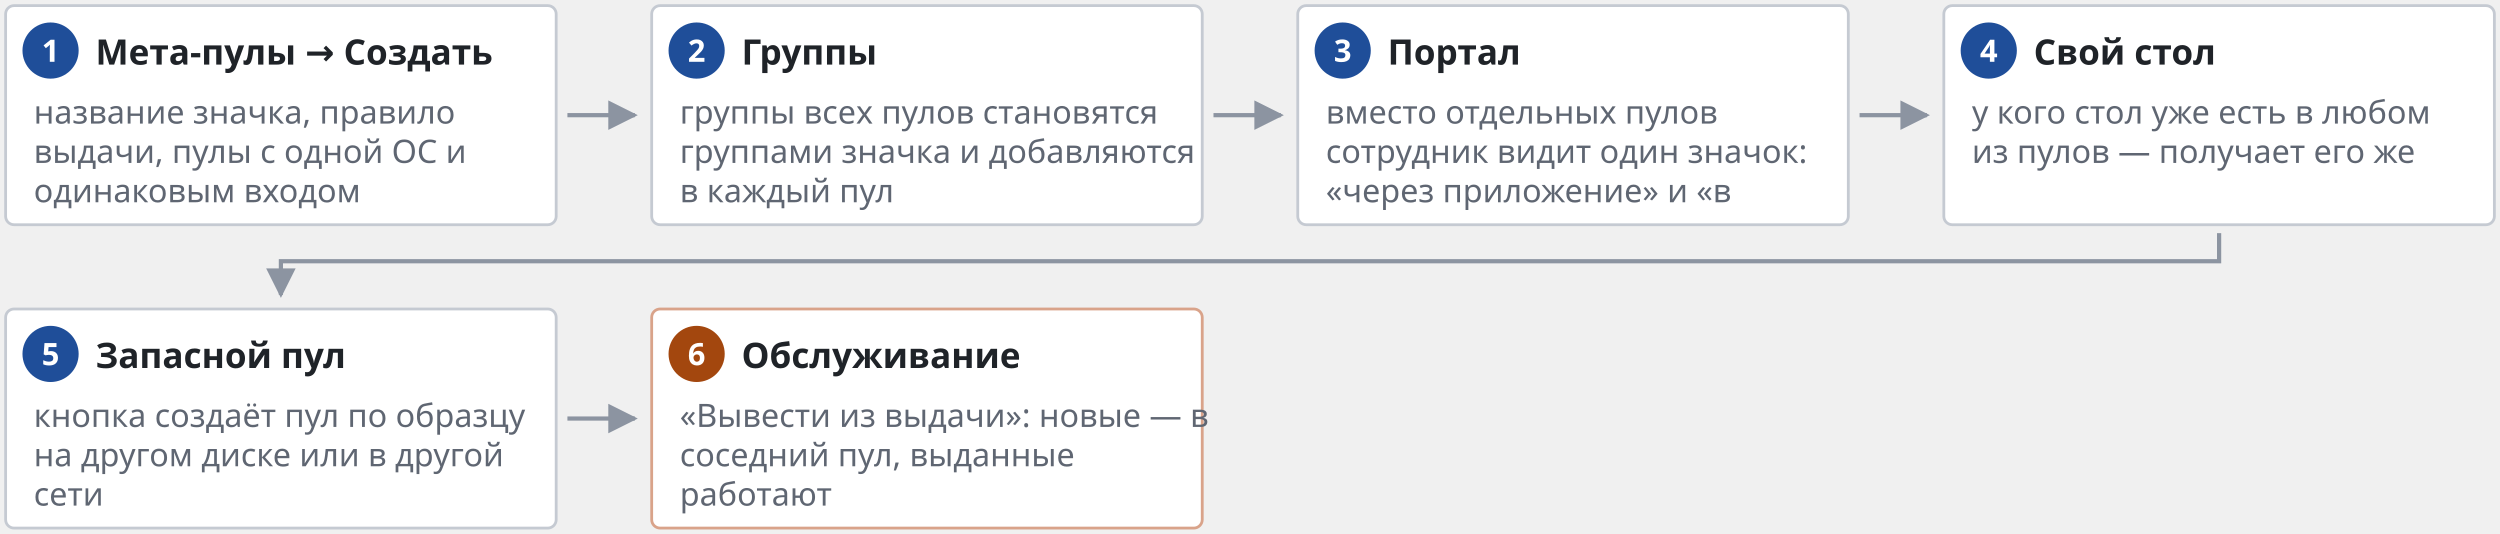
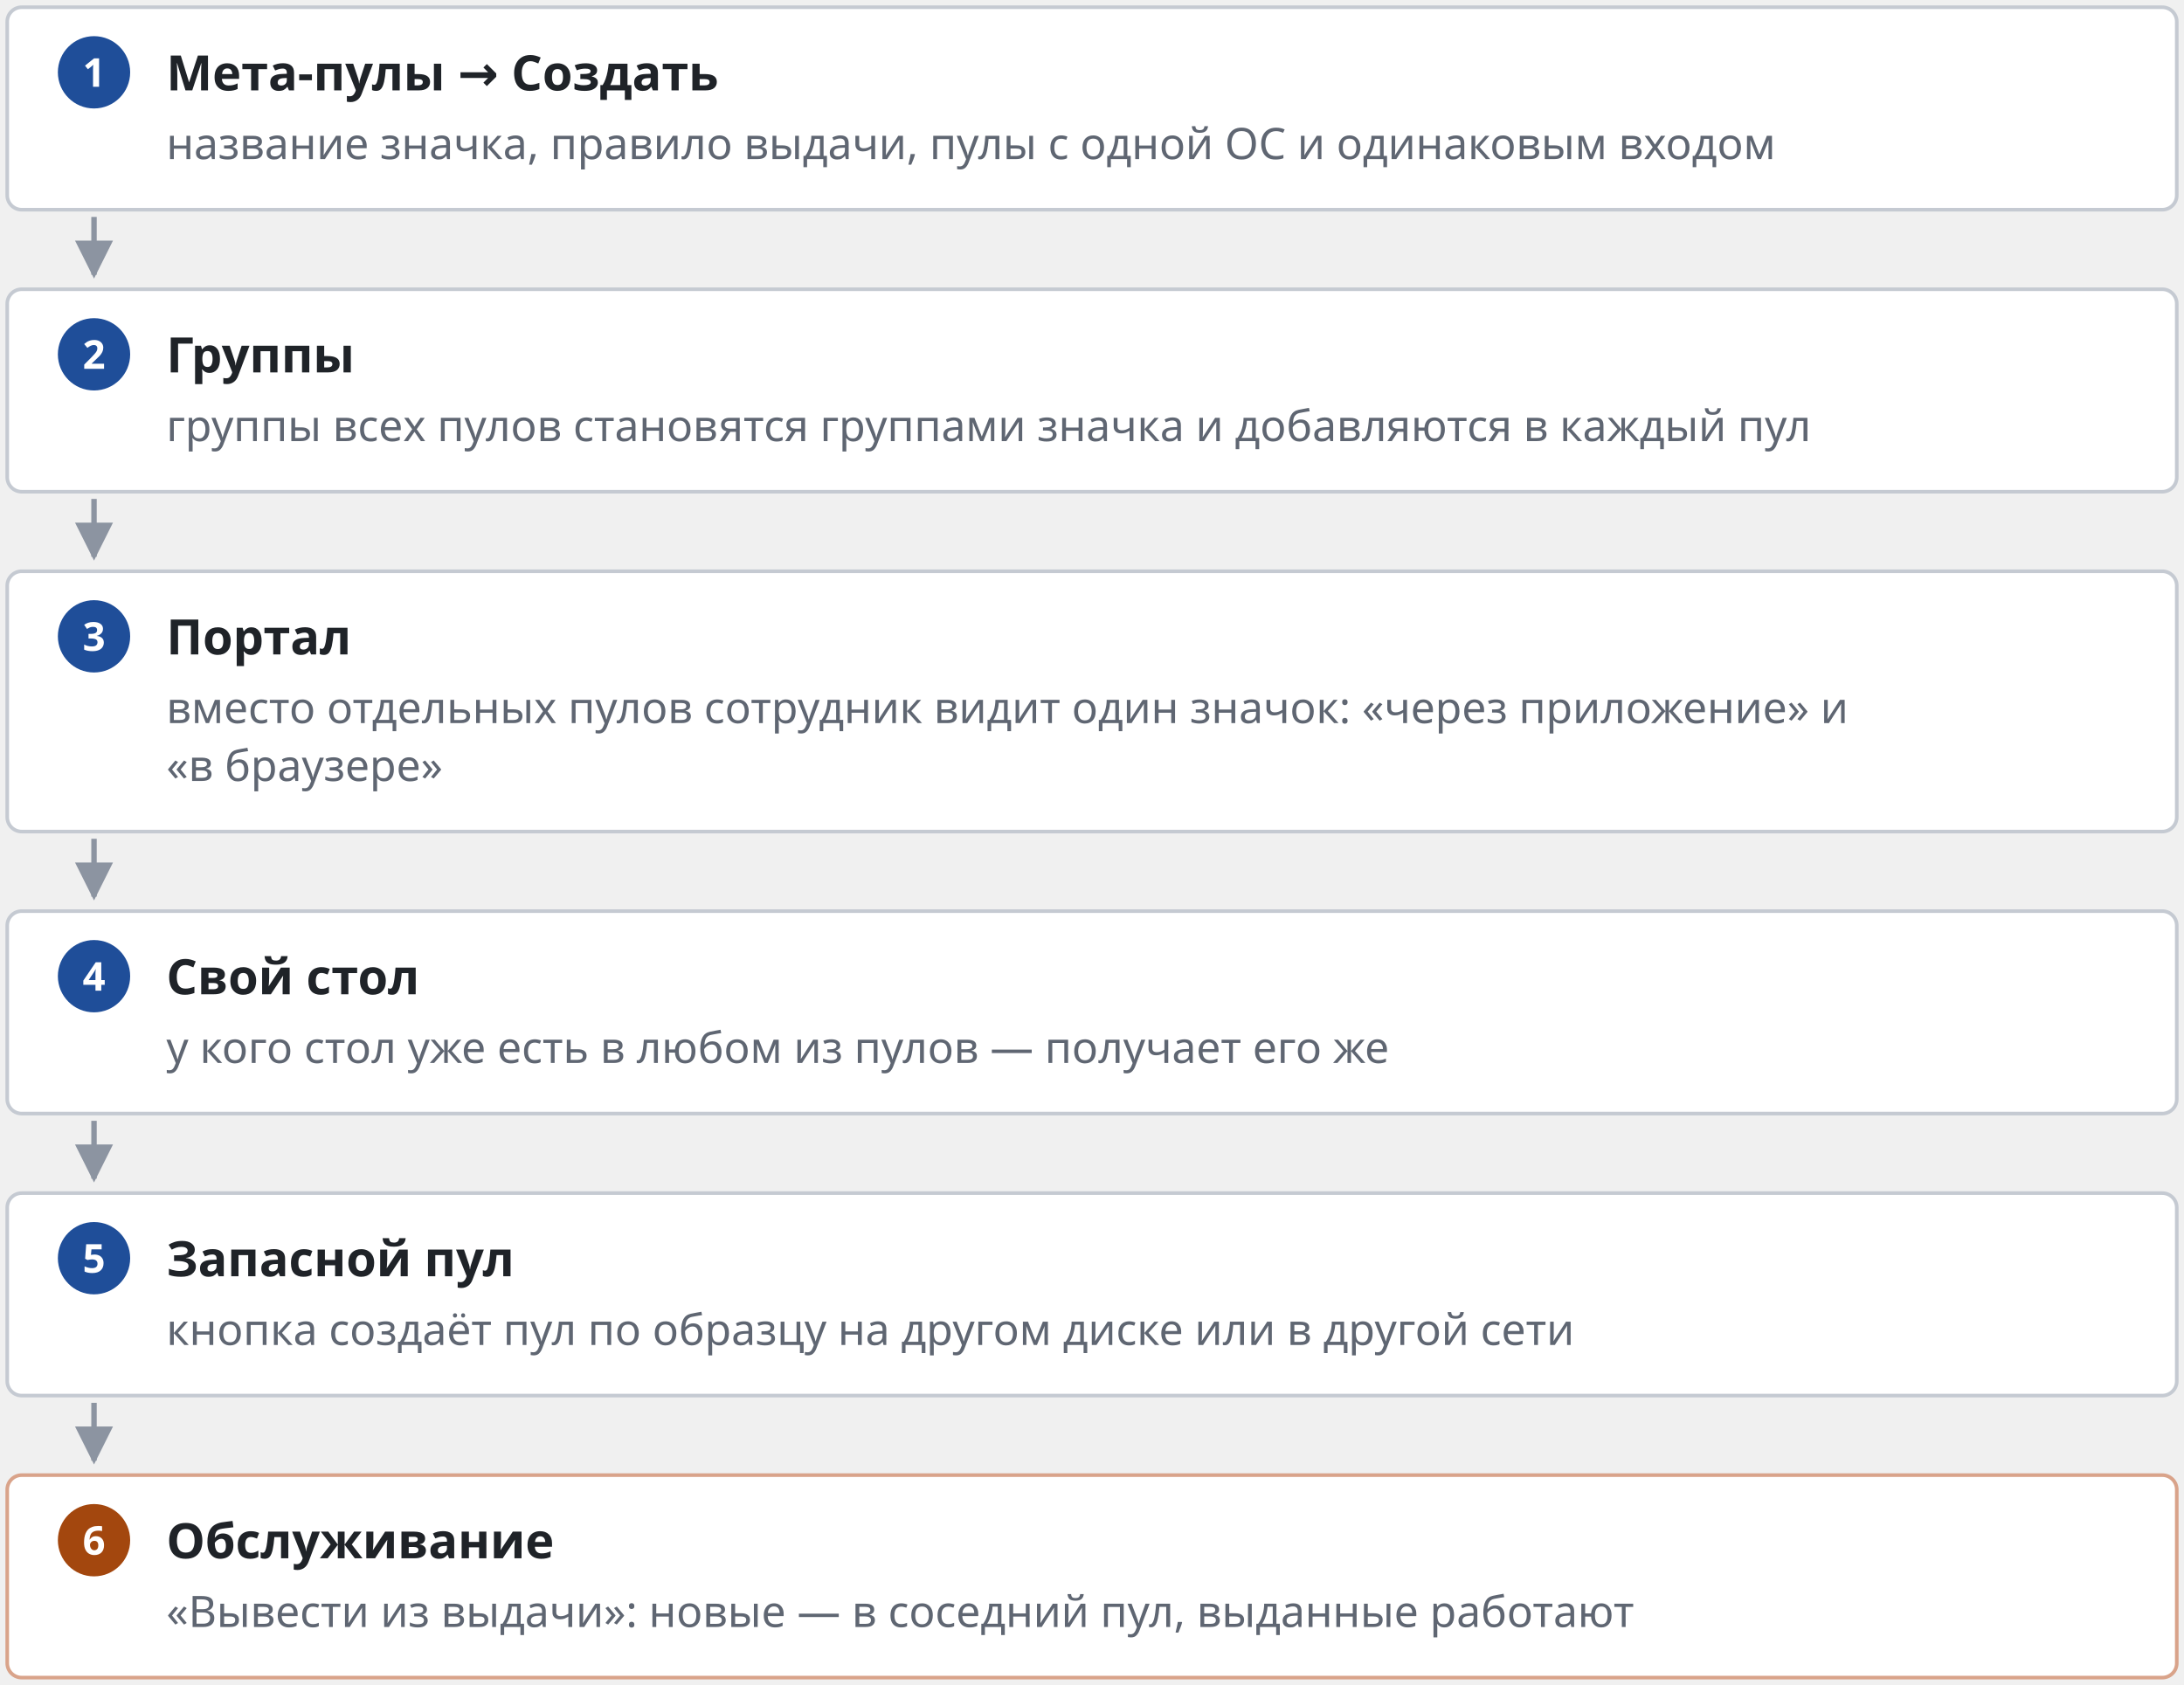
- <svg xmlns="http://www.w3.org/2000/svg" viewBox="0 0 890 190" width="100%" style="max-width:890px;font-family:IBM Plex Sans,sans-serif" role="img" aria-label="Схема: 6 шагов, они перечислены ниже">
+ <svg xmlns="http://www.w3.org/2000/svg" viewBox="0 0 604 466" width="100%" style="max-width:604px;font-family:IBM Plex Sans,sans-serif" role="img" aria-label="Схема: 6 шагов, они перечислены ниже">
  <defs>
    <marker id="ha" viewBox="0 0 10 10" refX="9" refY="5" markerWidth="7" markerHeight="7" orient="auto">
      <path d="M0,0 L10,5 L0,10 z" fill="#8C94A1" />
    </marker>
  </defs>
-   <rect x="2" y="2" width="196" height="78" rx="3" fill="#FFFFFF" stroke="#C5CAD2" />
-   <circle cx="18" cy="18" r="10" fill="#1F4E99" />
-   <text x="18" y="22" font-size="11" font-weight="600" fill="#fff" text-anchor="middle">1</text>
-   <text x="34" y="23" font-size="12.5" font-weight="600" fill="#1F2328">Мета-пулы → Создать</text>
-   <text x="12" y="44" font-size="11.5" fill="#5F6672">название значка, правило</text>
-   <text x="12" y="58" font-size="11.5" fill="#5F6672">выдачи, пулы с одной ОС и</text>
-   <text x="12" y="72" font-size="11.5" fill="#5F6672">одинаковым входом</text>
-   <path d="M202 41 h24" stroke="#8C94A1" stroke-width="1.5" marker-end="url(#ha)" />
-   <rect x="232" y="2" width="196" height="78" rx="3" fill="#FFFFFF" stroke="#C5CAD2" />
-   <circle cx="248" cy="18" r="10" fill="#1F4E99" />
-   <text x="248" y="22" font-size="11" font-weight="600" fill="#fff" text-anchor="middle">2</text>
-   <text x="264" y="23" font-size="12.5" font-weight="600" fill="#1F2328">Группы</text>
-   <text x="242" y="44" font-size="11.5" fill="#5F6672">группы всех пулов становятся</text>
-   <text x="242" y="58" font-size="11.5" fill="#5F6672">группами значка и добавляются</text>
-   <text x="242" y="72" font-size="11.5" fill="#5F6672">в каждый пул</text>
-   <path d="M432 41 h24" stroke="#8C94A1" stroke-width="1.5" marker-end="url(#ha)" />
-   <rect x="462" y="2" width="196" height="78" rx="3" fill="#FFFFFF" stroke="#C5CAD2" />
-   <circle cx="478" cy="18" r="10" fill="#1F4E99" />
-   <text x="478" y="22" font-size="11" font-weight="600" fill="#fff" text-anchor="middle">3</text>
-   <text x="494" y="23" font-size="12.5" font-weight="600" fill="#1F2328">Портал</text>
-   <text x="472" y="44" font-size="11.5" fill="#5F6672">вместо отдельных пулов</text>
-   <text x="472" y="58" font-size="11.5" fill="#5F6672">сотрудник видит один значок:</text>
-   <text x="472" y="72" font-size="11.5" fill="#5F6672">«через приложение» и «в</text>
-   <path d="M662 41 h24" stroke="#8C94A1" stroke-width="1.5" marker-end="url(#ha)" />
-   <rect x="692" y="2" width="196" height="78" rx="3" fill="#FFFFFF" stroke="#C5CAD2" />
-   <circle cx="708" cy="18" r="10" fill="#1F4E99" />
-   <text x="708" y="22" font-size="11" font-weight="600" fill="#fff" text-anchor="middle">4</text>
-   <text x="724" y="23" font-size="12.5" font-weight="600" fill="#1F2328">Свой стол</text>
-   <text x="702" y="44" font-size="11.5" fill="#5F6672">у кого стол уже есть в любом</text>
-   <text x="702" y="58" font-size="11.5" fill="#5F6672">из пулов — получает его же</text>
-   <path d="M790 83 v10 H100 v12" fill="none" stroke="#8C94A1" stroke-width="1.5" marker-end="url(#ha)" />
-   <rect x="2" y="110" width="196" height="78" rx="3" fill="#FFFFFF" stroke="#C5CAD2" />
-   <circle cx="18" cy="126" r="10" fill="#1F4E99" />
-   <text x="18" y="130" font-size="11" font-weight="600" fill="#fff" text-anchor="middle">5</text>
-   <text x="34" y="131" font-size="12.5" font-weight="600" fill="#1F2328">Запасной пул</text>
-   <text x="12" y="152" font-size="11.5" fill="#5F6672">кнопка создаёт пул по образцу</text>
-   <text x="12" y="166" font-size="11.5" fill="#5F6672">на другом диске или в другой</text>
-   <text x="12" y="180" font-size="11.5" fill="#5F6672">сети</text>
-   <path d="M202 149 h24" stroke="#8C94A1" stroke-width="1.5" marker-end="url(#ha)" />
-   <rect x="232" y="110" width="196" height="78" rx="3" fill="#FFFFFF" stroke="#D9A38A" />
-   <circle cx="248" cy="126" r="10" fill="#A3470E" />
-   <text x="248" y="130" font-size="11" font-weight="600" fill="#fff" text-anchor="middle">6</text>
-   <text x="264" y="131" font-size="12.5" font-weight="600" fill="#1F2328">Обслуживание</text>
-   <text x="242" y="152" font-size="11.5" fill="#5F6672">«Вывести из выдачи»: новые — в</text>
-   <text x="242" y="166" font-size="11.5" fill="#5F6672">соседний пул, выданные</text>
-   <text x="242" y="180" font-size="11.5" fill="#5F6672">работают</text>
+   <rect x="2" y="2" width="600" height="56" rx="4" fill="#FFFFFF" stroke="#C5CAD2" />
+   <circle cx="26" cy="20" r="10" fill="#1F4E99" />
+   <text x="26" y="24" font-size="11" font-weight="600" fill="#fff" text-anchor="middle">1</text>
+   <text x="46" y="25" font-size="13.5" font-weight="600" fill="#1F2328">Мета-пулы → Создать</text>
+   <text x="46" y="44" font-size="12" fill="#5F6672">название значка, правило выдачи, пулы с одной ОС и одинаковым входом</text>
+   <path d="M26 60 v16" stroke="#8C94A1" stroke-width="1.5" marker-end="url(#ha)" />
+   <rect x="2" y="80" width="600" height="56" rx="4" fill="#FFFFFF" stroke="#C5CAD2" />
+   <circle cx="26" cy="98" r="10" fill="#1F4E99" />
+   <text x="26" y="102" font-size="11" font-weight="600" fill="#fff" text-anchor="middle">2</text>
+   <text x="46" y="103" font-size="13.5" font-weight="600" fill="#1F2328">Группы</text>
+   <text x="46" y="122" font-size="12" fill="#5F6672">группы всех пулов становятся группами значка и добавляются в каждый пул</text>
+   <path d="M26 138 v16" stroke="#8C94A1" stroke-width="1.5" marker-end="url(#ha)" />
+   <rect x="2" y="158" width="600" height="72" rx="4" fill="#FFFFFF" stroke="#C5CAD2" />
+   <circle cx="26" cy="176" r="10" fill="#1F4E99" />
+   <text x="26" y="180" font-size="11" font-weight="600" fill="#fff" text-anchor="middle">3</text>
+   <text x="46" y="181" font-size="13.5" font-weight="600" fill="#1F2328">Портал</text>
+   <text x="46" y="200" font-size="12" fill="#5F6672">вместо отдельных пулов сотрудник видит один значок: «через приложение» и</text>
+   <text x="46" y="216" font-size="12" fill="#5F6672">«в браузере»</text>
+   <path d="M26 232 v16" stroke="#8C94A1" stroke-width="1.5" marker-end="url(#ha)" />
+   <rect x="2" y="252" width="600" height="56" rx="4" fill="#FFFFFF" stroke="#C5CAD2" />
+   <circle cx="26" cy="270" r="10" fill="#1F4E99" />
+   <text x="26" y="274" font-size="11" font-weight="600" fill="#fff" text-anchor="middle">4</text>
+   <text x="46" y="275" font-size="13.5" font-weight="600" fill="#1F2328">Свой стол</text>
+   <text x="46" y="294" font-size="12" fill="#5F6672">у кого стол уже есть в любом из пулов — получает его же</text>
+   <path d="M26 310 v16" stroke="#8C94A1" stroke-width="1.5" marker-end="url(#ha)" />
+   <rect x="2" y="330" width="600" height="56" rx="4" fill="#FFFFFF" stroke="#C5CAD2" />
+   <circle cx="26" cy="348" r="10" fill="#1F4E99" />
+   <text x="26" y="352" font-size="11" font-weight="600" fill="#fff" text-anchor="middle">5</text>
+   <text x="46" y="353" font-size="13.5" font-weight="600" fill="#1F2328">Запасной пул</text>
+   <text x="46" y="372" font-size="12" fill="#5F6672">кнопка создаёт пул по образцу на другом диске или в другой сети</text>
+   <path d="M26 388 v16" stroke="#8C94A1" stroke-width="1.5" marker-end="url(#ha)" />
+   <rect x="2" y="408" width="600" height="56" rx="4" fill="#FFFFFF" stroke="#D9A38A" />
+   <circle cx="26" cy="426" r="10" fill="#A3470E" />
+   <text x="26" y="430" font-size="11" font-weight="600" fill="#fff" text-anchor="middle">6</text>
+   <text x="46" y="431" font-size="13.5" font-weight="600" fill="#1F2328">Обслуживание</text>
+   <text x="46" y="450" font-size="12" fill="#5F6672">«Вывести из выдачи»: новые — в соседний пул, выданные работают</text>
</svg>
